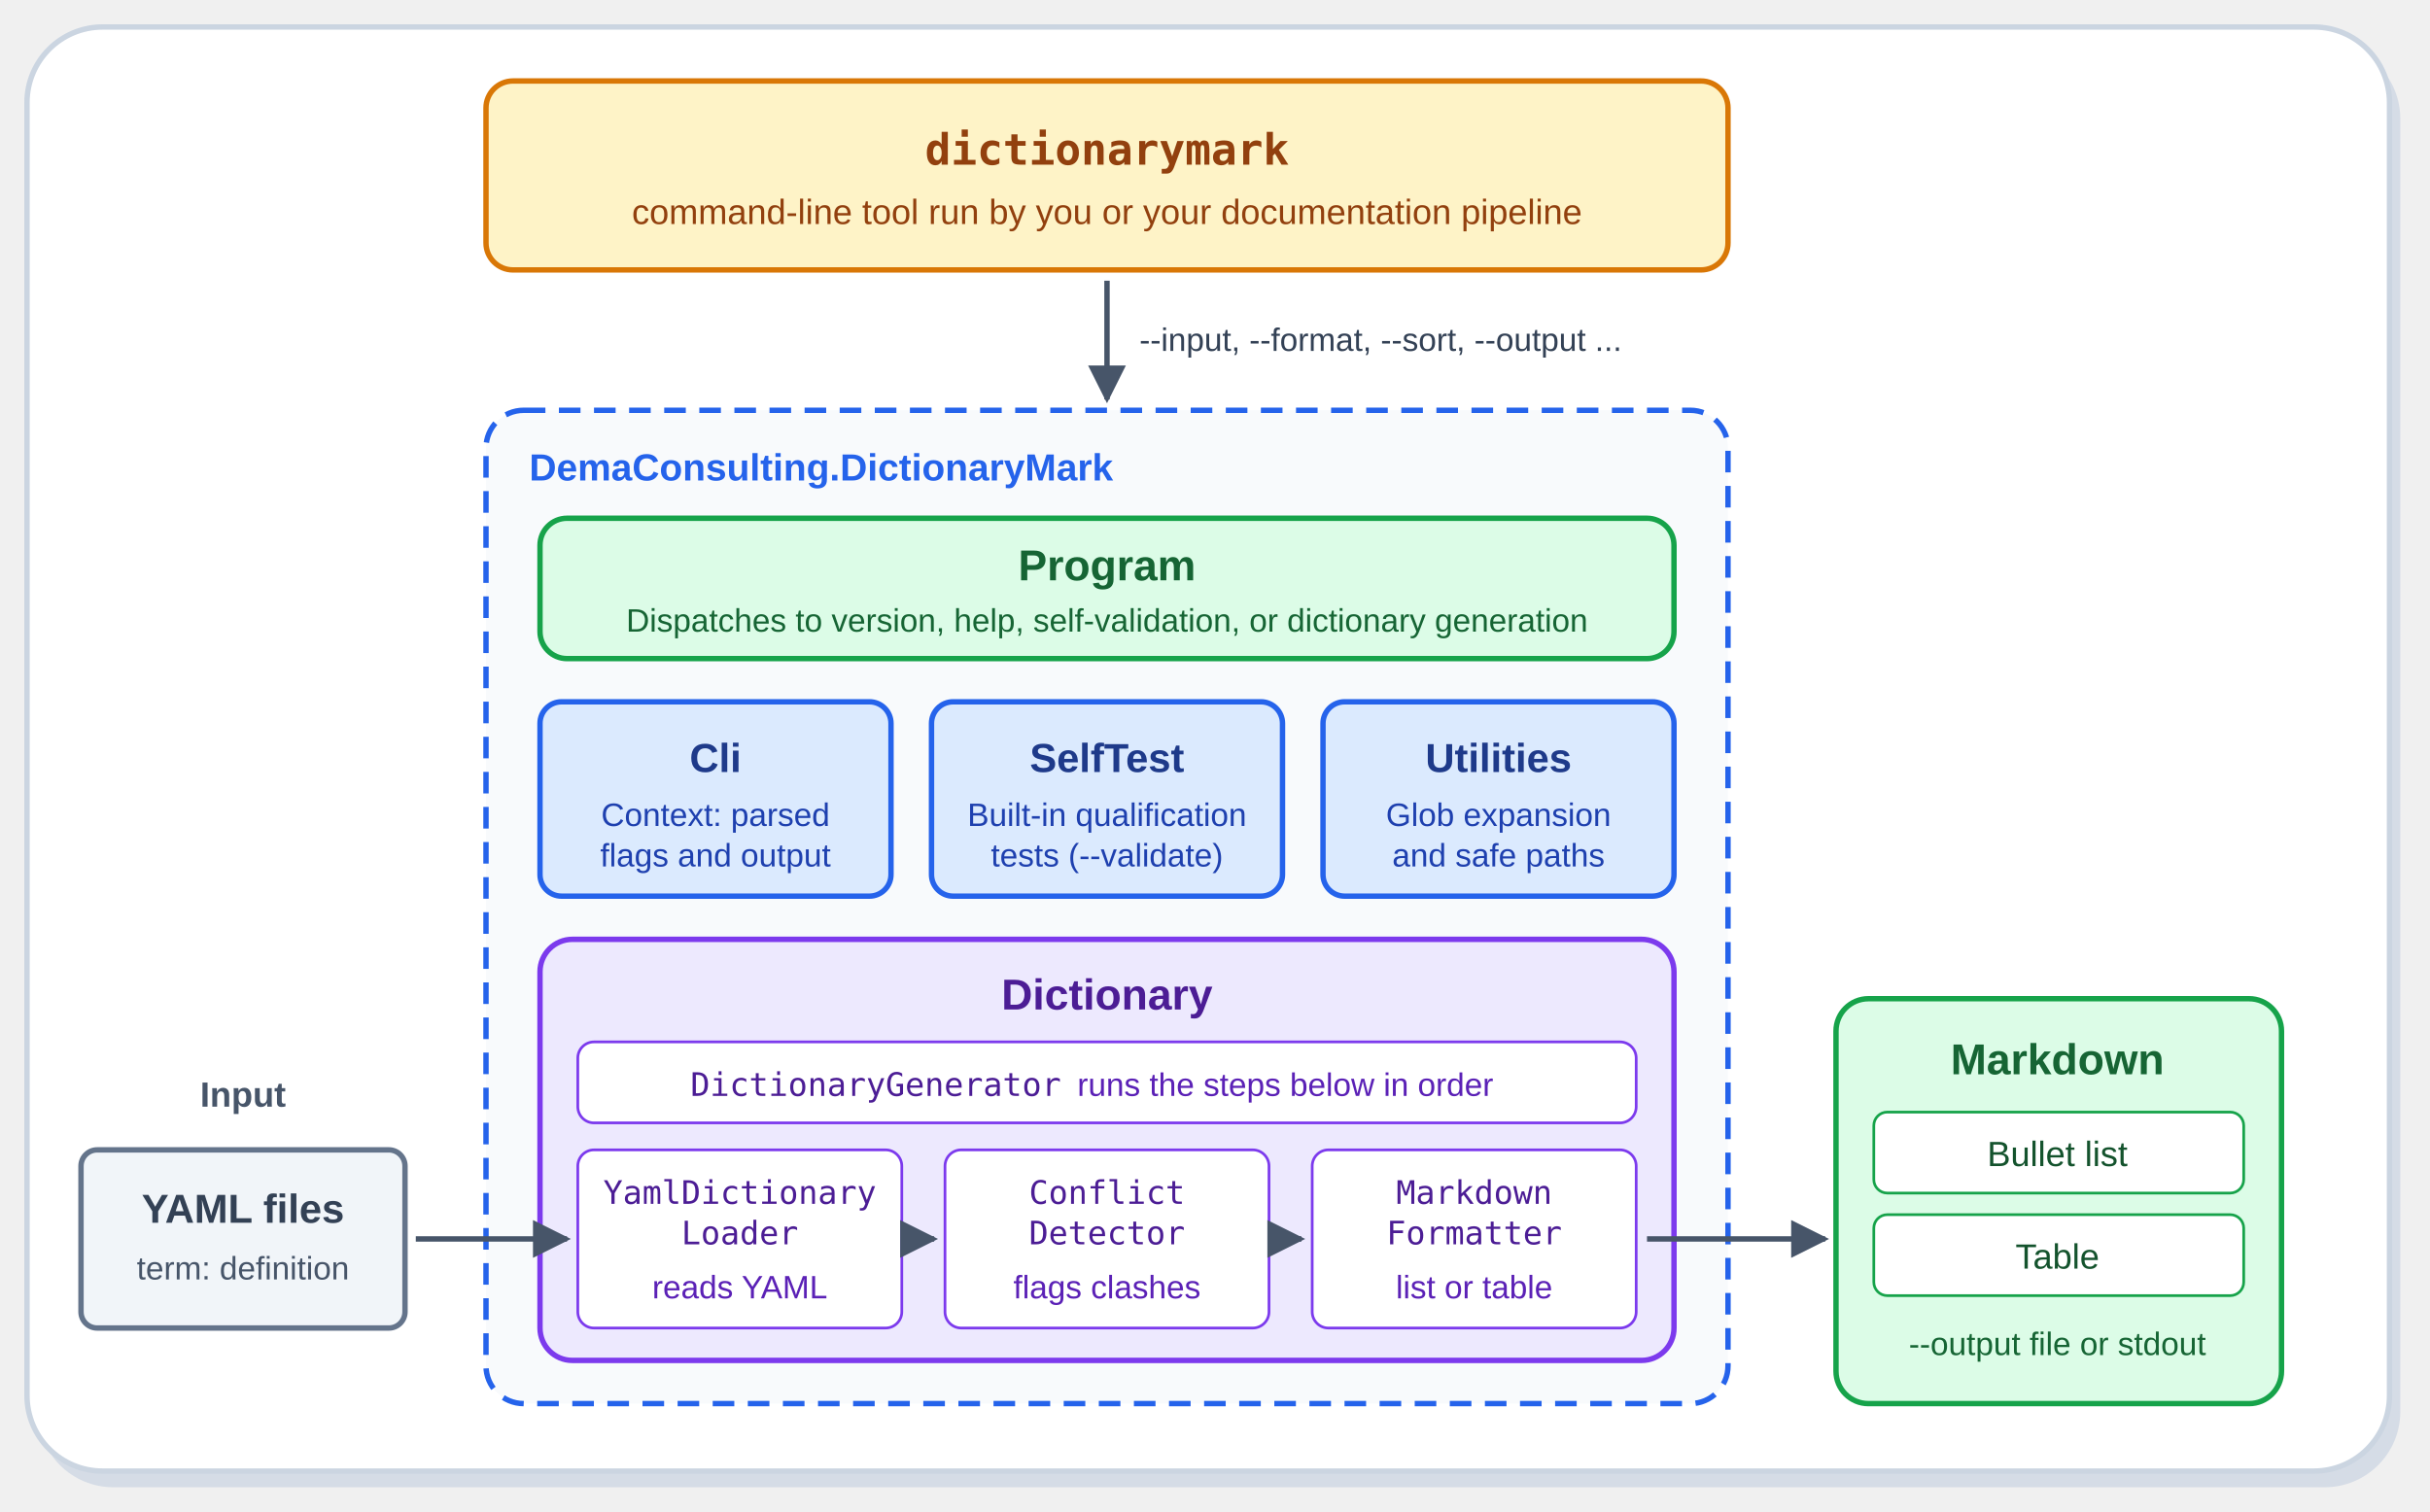
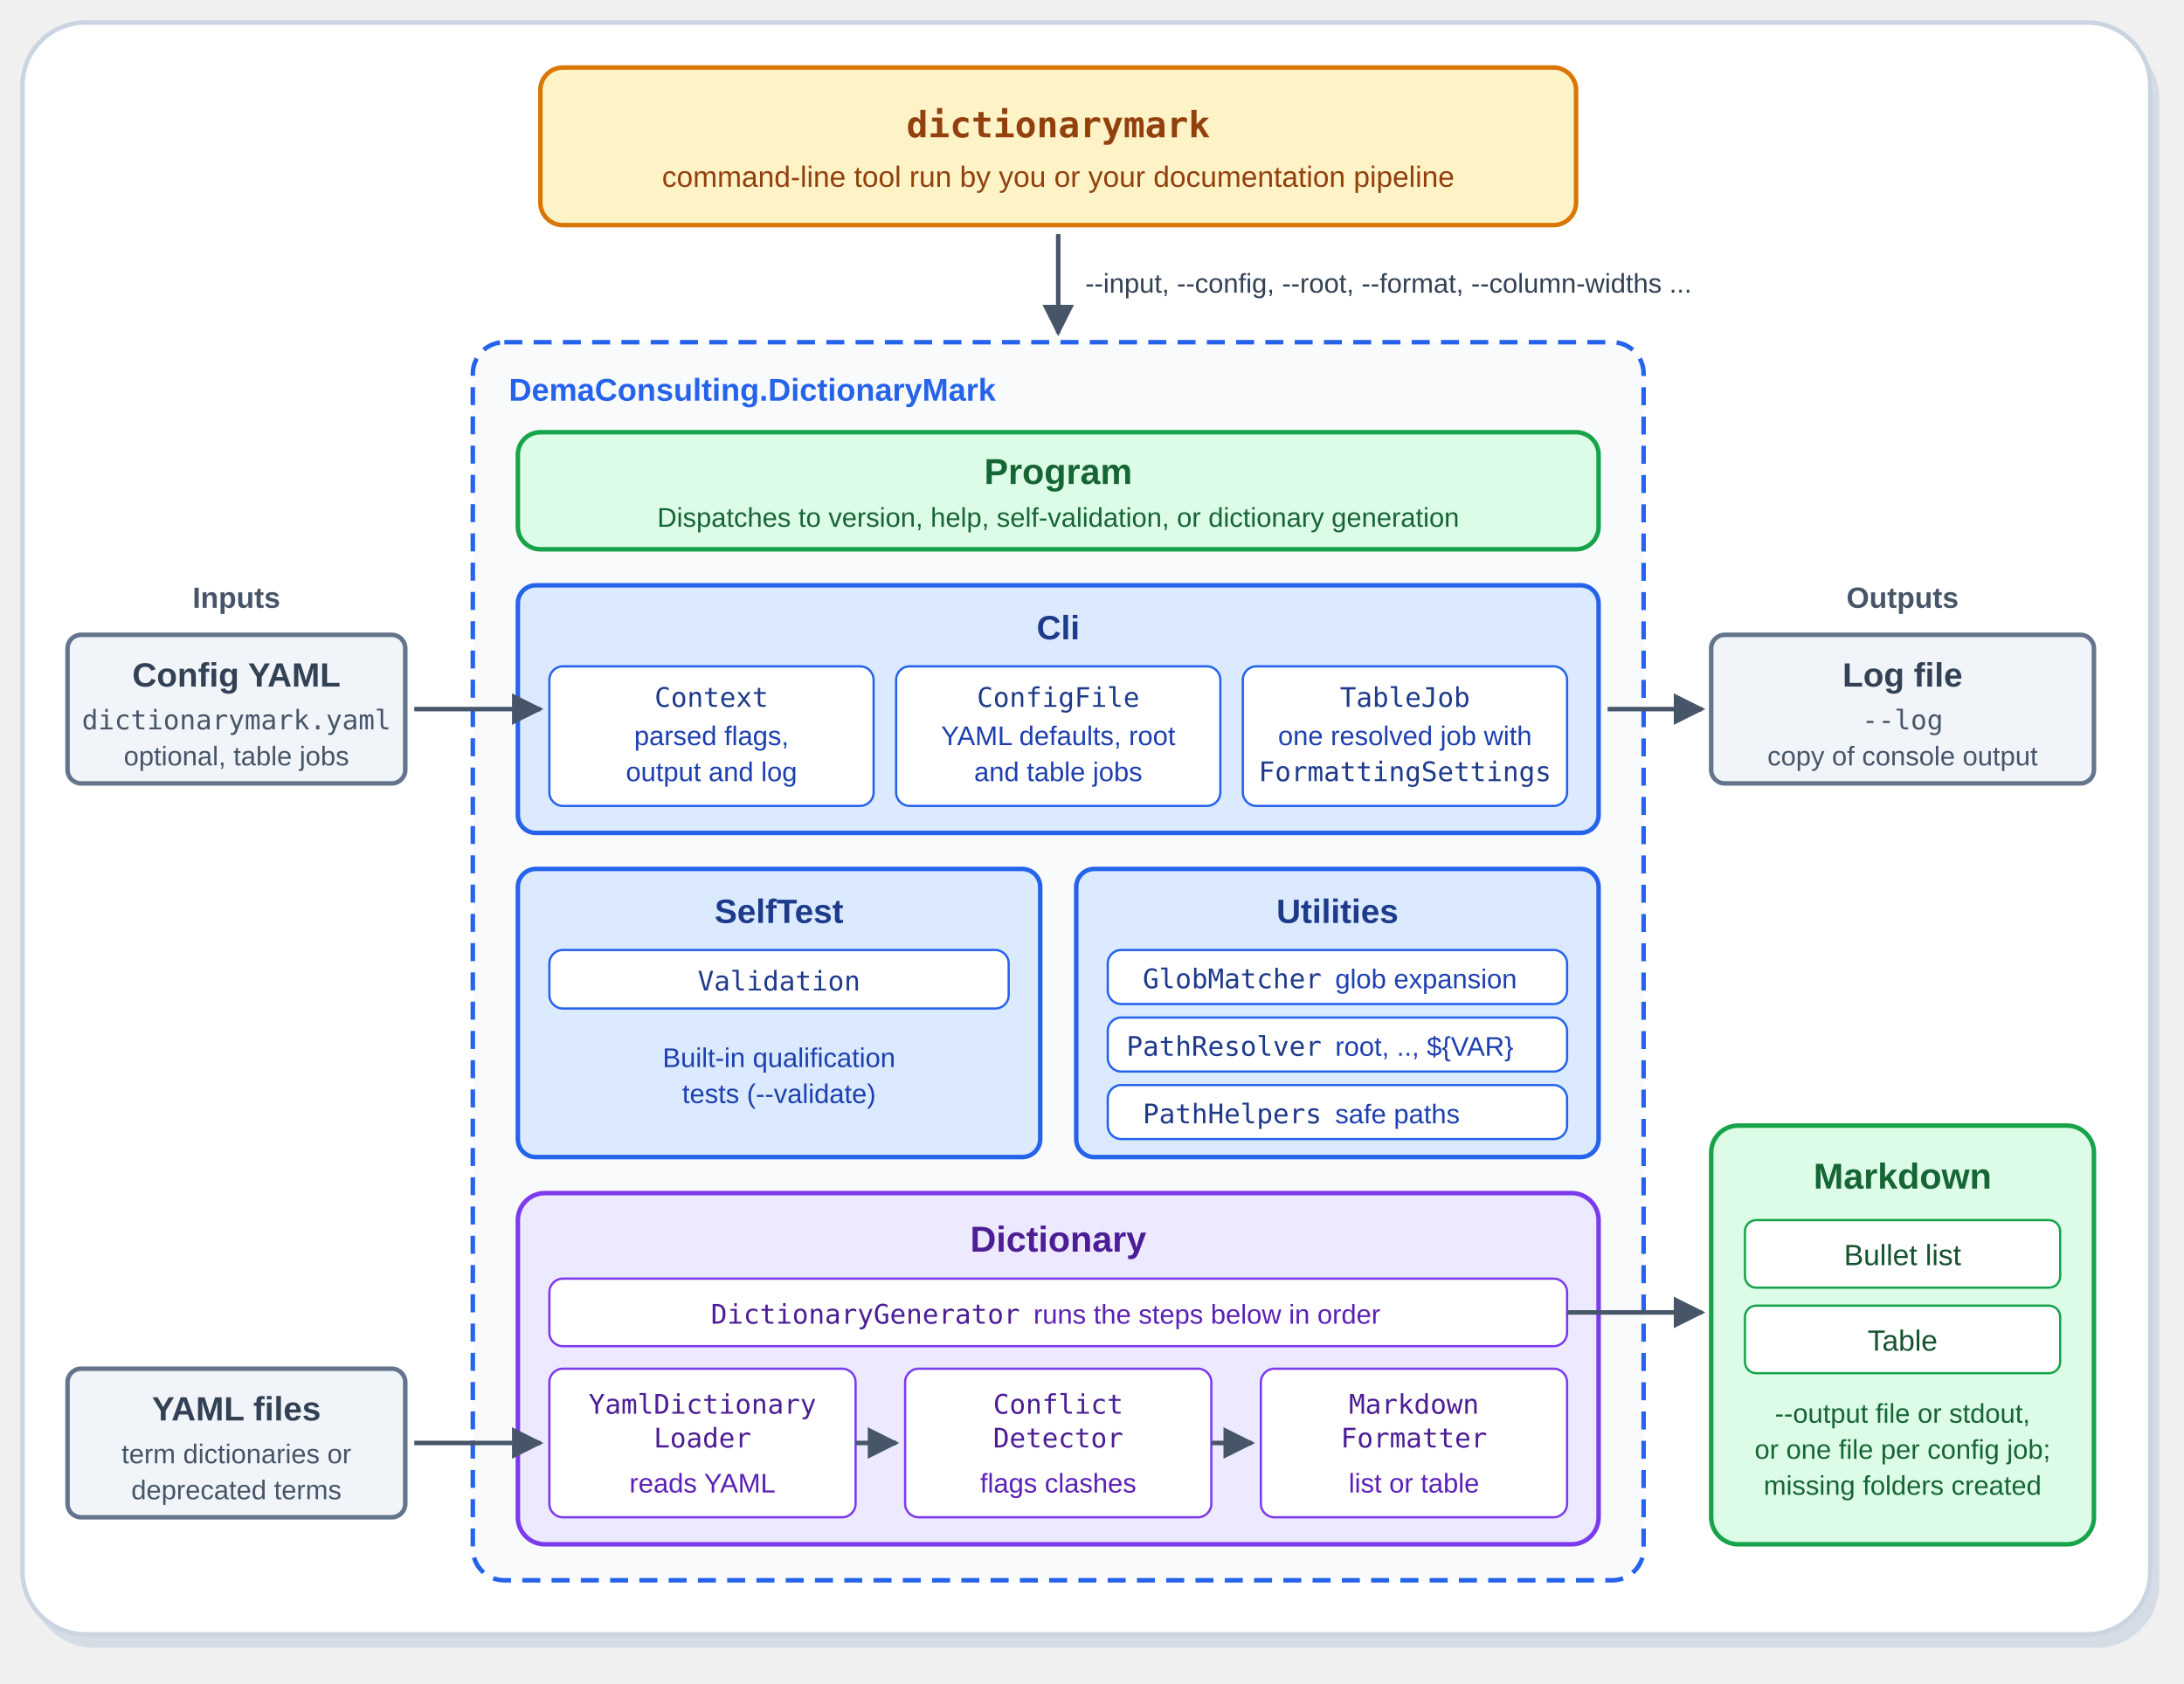
- <svg xmlns="http://www.w3.org/2000/svg" width="900" height="560" viewBox="0 0 900 560" font-family="Segoe UI, Arial, sans-serif">
+ <svg xmlns="http://www.w3.org/2000/svg" width="970" height="748" viewBox="0 0 970 748" font-family="Segoe UI, Arial, sans-serif">
  <defs>
    <marker id="a" viewBox="0 0 10 10" refX="9" refY="5" markerWidth="7" markerHeight="7" orient="auto-start-reverse">
      <path d="M0,0 L10,5 L0,10 z" fill="#475569" />
    </marker>
  </defs>
-   <rect x="14" y="16" width="875" height="535" rx="28" fill="#d5dce6" />
-   <rect x="10" y="10" width="875" height="535" rx="28" fill="#ffffff" stroke="#cbd5e1" stroke-width="2" />
+   <rect x="14" y="16" width="945" height="716" rx="28" fill="#d5dce6" />
+   <rect x="10" y="10" width="945" height="716" rx="28" fill="#ffffff" stroke="#cbd5e1" stroke-width="2" />
  <g transform="translate(30,30)">
-     <rect x="150" y="0" width="460" height="70" rx="10" fill="#fef3c7" stroke="#d97706" stroke-width="2" />
-     <text x="380" y="31" font-size="16" font-family="Consolas, monospace" font-weight="600" fill="#92400e" text-anchor="middle">dictionarymark</text>
-     <text x="380" y="53" font-size="13" fill="#92400e" text-anchor="middle">command-line tool run by you or your documentation pipeline</text>
-     <line x1="380" y1="74" x2="380" y2="118" stroke="#475569" stroke-width="2" marker-end="url(#a)" />
-     <text x="392" y="100" font-size="12" fill="#334155">--input, --format, --sort, --output ...</text>
-     <rect x="150" y="122" width="460" height="368" rx="14" fill="#f8fafc" stroke="#2563eb" stroke-width="2" stroke-dasharray="8 5" />
-     <text x="166" y="148" font-size="14" font-weight="600" fill="#2563eb">DemaConsulting.DictionaryMark</text>
-     <rect x="170" y="162" width="420" height="52" rx="10" fill="#dcfce7" stroke="#16a34a" stroke-width="2" />
-     <text x="380" y="185" font-size="16" font-weight="600" fill="#166534" text-anchor="middle">Program</text>
-     <text x="380" y="204" font-size="12" fill="#166534" text-anchor="middle">Dispatches to version, help, self-validation, or dictionary generation</text>
-     <rect x="170" y="230" width="130" height="72" rx="8" fill="#dbeafe" stroke="#2563eb" stroke-width="2" />
-     <text x="235" y="256" font-size="15" font-weight="600" fill="#1e3a8a" text-anchor="middle">Cli</text>
-     <text x="235" y="276" font-size="12" fill="#1e40af" text-anchor="middle">Context: parsed</text>
-     <text x="235" y="291" font-size="12" fill="#1e40af" text-anchor="middle">flags and output</text>
-     <rect x="315" y="230" width="130" height="72" rx="8" fill="#dbeafe" stroke="#2563eb" stroke-width="2" />
-     <text x="380" y="256" font-size="15" font-weight="600" fill="#1e3a8a" text-anchor="middle">SelfTest</text>
-     <text x="380" y="276" font-size="12" fill="#1e40af" text-anchor="middle">Built-in qualification</text>
-     <text x="380" y="291" font-size="12" fill="#1e40af" text-anchor="middle">tests (--validate)</text>
-     <rect x="460" y="230" width="130" height="72" rx="8" fill="#dbeafe" stroke="#2563eb" stroke-width="2" />
-     <text x="525" y="256" font-size="15" font-weight="600" fill="#1e3a8a" text-anchor="middle">Utilities</text>
-     <text x="525" y="276" font-size="12" fill="#1e40af" text-anchor="middle">Glob expansion</text>
-     <text x="525" y="291" font-size="12" fill="#1e40af" text-anchor="middle">and safe paths</text>
-     <rect x="170" y="318" width="420" height="156" rx="12" fill="#ede9fe" stroke="#7c3aed" stroke-width="2" />
-     <text x="380" y="344" font-size="16" font-weight="600" fill="#4c1d95" text-anchor="middle">Dictionary</text>
-     <rect x="184" y="356" width="392" height="30" rx="6" fill="#ffffff" stroke="#7c3aed" />
-     <text x="363" y="376" font-size="12" font-family="Consolas, monospace" fill="#4c1d95" text-anchor="end">DictionaryGenerator</text>
-     <text x="369" y="376" font-size="12" fill="#5b21b6">runs the steps below in order</text>
-     <rect x="184" y="396" width="120" height="66" rx="6" fill="#ffffff" stroke="#7c3aed" />
-     <text x="244" y="416" font-size="12" font-family="Consolas, monospace" fill="#4c1d95" text-anchor="middle">YamlDictionary</text>
-     <text x="244" y="431" font-size="12" font-family="Consolas, monospace" fill="#4c1d95" text-anchor="middle">Loader</text>
-     <text x="244" y="451" font-size="12" fill="#5b21b6" text-anchor="middle">reads YAML</text>
-     <rect x="320" y="396" width="120" height="66" rx="6" fill="#ffffff" stroke="#7c3aed" />
-     <text x="380" y="416" font-size="12" font-family="Consolas, monospace" fill="#4c1d95" text-anchor="middle">Conflict</text>
-     <text x="380" y="431" font-size="12" font-family="Consolas, monospace" fill="#4c1d95" text-anchor="middle">Detector</text>
-     <text x="380" y="451" font-size="12" fill="#5b21b6" text-anchor="middle">flags clashes</text>
-     <rect x="456" y="396" width="120" height="66" rx="6" fill="#ffffff" stroke="#7c3aed" />
-     <text x="516" y="416" font-size="12" font-family="Consolas, monospace" fill="#4c1d95" text-anchor="middle">Markdown</text>
-     <text x="516" y="431" font-size="12" font-family="Consolas, monospace" fill="#4c1d95" text-anchor="middle">Formatter</text>
-     <text x="516" y="451" font-size="12" fill="#5b21b6" text-anchor="middle">list or table</text>
-     <line x1="304" y1="429" x2="316" y2="429" stroke="#475569" stroke-width="2" marker-end="url(#a)" />
-     <line x1="440" y1="429" x2="452" y2="429" stroke="#475569" stroke-width="2" marker-end="url(#a)" />
-     <text x="60" y="380" font-size="13" font-weight="600" fill="#475569" text-anchor="middle">Input</text>
-     <rect x="0" y="396" width="120" height="66" rx="6" fill="#f1f5f9" stroke="#64748b" stroke-width="2" />
-     <text x="60" y="423" font-size="15" font-weight="600" fill="#334155" text-anchor="middle">YAML files</text>
-     <text x="60" y="444" font-size="12" fill="#475569" text-anchor="middle">term: definition</text>
-     <line x1="124" y1="429" x2="180" y2="429" stroke="#475569" stroke-width="2" marker-end="url(#a)" />
-     <rect x="650" y="340" width="165" height="150" rx="12" fill="#dcfce7" stroke="#16a34a" stroke-width="2" />
-     <text x="732" y="368" font-size="16" font-weight="600" fill="#166534" text-anchor="middle">Markdown</text>
+     <rect x="210" y="0" width="460" height="70" rx="10" fill="#fef3c7" stroke="#d97706" stroke-width="2" />
+     <text x="440" y="31" font-size="16" font-family="Consolas, monospace" font-weight="600" fill="#92400e" text-anchor="middle">dictionarymark</text>
+     <text x="440" y="53" font-size="13" fill="#92400e" text-anchor="middle">command-line tool run by you or your documentation pipeline</text>
+     <line x1="440" y1="74" x2="440" y2="118" stroke="#475569" stroke-width="2" marker-end="url(#a)" />
+     <text x="452" y="100" font-size="12" fill="#334155">--input, --config, --root, --format, --column-widths ...</text>
+     <rect x="180" y="122" width="520" height="550" rx="14" fill="#f8fafc" stroke="#2563eb" stroke-width="2" stroke-dasharray="8 5" />
+     <text x="196" y="148" font-size="14" font-weight="600" fill="#2563eb">DemaConsulting.DictionaryMark</text>
+     <rect x="200" y="162" width="480" height="52" rx="10" fill="#dcfce7" stroke="#16a34a" stroke-width="2" />
+     <text x="440" y="185" font-size="16" font-weight="600" fill="#166534" text-anchor="middle">Program</text>
+     <text x="440" y="204" font-size="12" fill="#166534" text-anchor="middle">Dispatches to version, help, self-validation, or dictionary generation</text>
+     <rect x="200" y="230" width="480" height="110" rx="8" fill="#dbeafe" stroke="#2563eb" stroke-width="2" />
+     <text x="440" y="254" font-size="15" font-weight="600" fill="#1e3a8a" text-anchor="middle">Cli</text>
+     <g font-size="12" text-anchor="middle">
+       <rect x="214" y="266" width="144" height="62" rx="6" fill="#ffffff" stroke="#2563eb" />
+       <text x="286" y="284" font-family="Consolas, monospace" fill="#1e3a8a">Context</text>
+       <text x="286" y="301" fill="#1e40af">parsed flags,</text>
+       <text x="286" y="317" fill="#1e40af">output and log</text>
+       <rect x="368" y="266" width="144" height="62" rx="6" fill="#ffffff" stroke="#2563eb" />
+       <text x="440" y="284" font-family="Consolas, monospace" fill="#1e3a8a">ConfigFile</text>
+       <text x="440" y="301" fill="#1e40af">YAML defaults, root</text>
+       <text x="440" y="317" fill="#1e40af">and table jobs</text>
+       <rect x="522" y="266" width="144" height="62" rx="6" fill="#ffffff" stroke="#2563eb" />
+       <text x="594" y="284" font-family="Consolas, monospace" fill="#1e3a8a">TableJob</text>
+       <text x="594" y="301" fill="#1e40af">one resolved job with</text>
+       <text x="594" y="317" font-family="Consolas, monospace" fill="#1e3a8a">FormattingSettings</text>
+     </g>
+     <rect x="200" y="356" width="232" height="128" rx="8" fill="#dbeafe" stroke="#2563eb" stroke-width="2" />
+     <text x="316" y="380" font-size="15" font-weight="600" fill="#1e3a8a" text-anchor="middle">SelfTest</text>
+     <rect x="214" y="392" width="204" height="26" rx="6" fill="#ffffff" stroke="#2563eb" />
+     <text x="316" y="410" font-size="12" font-family="Consolas, monospace" fill="#1e3a8a" text-anchor="middle">Validation</text>
+     <text x="316" y="444" font-size="12" fill="#1e40af" text-anchor="middle">Built-in qualification</text>
+     <text x="316" y="460" font-size="12" fill="#1e40af" text-anchor="middle">tests (--validate)</text>
+     <rect x="448" y="356" width="232" height="128" rx="8" fill="#dbeafe" stroke="#2563eb" stroke-width="2" />
+     <text x="564" y="380" font-size="15" font-weight="600" fill="#1e3a8a" text-anchor="middle">Utilities</text>
+     <g font-size="12">
+       <rect x="462" y="392" width="204" height="24" rx="6" fill="#ffffff" stroke="#2563eb" />
+       <text x="557" y="409" font-family="Consolas, monospace" fill="#1e3a8a" text-anchor="end">GlobMatcher</text>
+       <text x="563" y="409" fill="#1e40af">glob expansion</text>
+       <rect x="462" y="422" width="204" height="24" rx="6" fill="#ffffff" stroke="#2563eb" />
+       <text x="557" y="439" font-family="Consolas, monospace" fill="#1e3a8a" text-anchor="end">PathResolver</text>
+       <text x="563" y="439" fill="#1e40af">root, .., ${VAR}</text>
+       <rect x="462" y="452" width="204" height="24" rx="6" fill="#ffffff" stroke="#2563eb" />
+       <text x="557" y="469" font-family="Consolas, monospace" fill="#1e3a8a" text-anchor="end">PathHelpers</text>
+       <text x="563" y="469" fill="#1e40af">safe paths</text>
+     </g>
+     <rect x="200" y="500" width="480" height="156" rx="12" fill="#ede9fe" stroke="#7c3aed" stroke-width="2" />
+     <text x="440" y="526" font-size="16" font-weight="600" fill="#4c1d95" text-anchor="middle">Dictionary</text>
+     <rect x="214" y="538" width="452" height="30" rx="6" fill="#ffffff" stroke="#7c3aed" />
+     <text x="423" y="558" font-size="12" font-family="Consolas, monospace" fill="#4c1d95" text-anchor="end">DictionaryGenerator</text>
+     <text x="429" y="558" font-size="12" fill="#5b21b6">runs the steps below in order</text>
+     <rect x="214" y="578" width="136" height="66" rx="6" fill="#ffffff" stroke="#7c3aed" />
+     <text x="282" y="598" font-size="12" font-family="Consolas, monospace" fill="#4c1d95" text-anchor="middle">YamlDictionary</text>
+     <text x="282" y="613" font-size="12" font-family="Consolas, monospace" fill="#4c1d95" text-anchor="middle">Loader</text>
+     <text x="282" y="633" font-size="12" fill="#5b21b6" text-anchor="middle">reads YAML</text>
+     <rect x="372" y="578" width="136" height="66" rx="6" fill="#ffffff" stroke="#7c3aed" />
+     <text x="440" y="598" font-size="12" font-family="Consolas, monospace" fill="#4c1d95" text-anchor="middle">Conflict</text>
+     <text x="440" y="613" font-size="12" font-family="Consolas, monospace" fill="#4c1d95" text-anchor="middle">Detector</text>
+     <text x="440" y="633" font-size="12" fill="#5b21b6" text-anchor="middle">flags clashes</text>
+     <rect x="530" y="578" width="136" height="66" rx="6" fill="#ffffff" stroke="#7c3aed" />
+     <text x="598" y="598" font-size="12" font-family="Consolas, monospace" fill="#4c1d95" text-anchor="middle">Markdown</text>
+     <text x="598" y="613" font-size="12" font-family="Consolas, monospace" fill="#4c1d95" text-anchor="middle">Formatter</text>
+     <text x="598" y="633" font-size="12" fill="#5b21b6" text-anchor="middle">list or table</text>
+     <line x1="350" y1="611" x2="368" y2="611" stroke="#475569" stroke-width="2" marker-end="url(#a)" />
+     <line x1="508" y1="611" x2="526" y2="611" stroke="#475569" stroke-width="2" marker-end="url(#a)" />
+     <text x="75" y="240" font-size="13" font-weight="600" fill="#475569" text-anchor="middle">Inputs</text>
+     <rect x="0" y="252" width="150" height="66" rx="6" fill="#f1f5f9" stroke="#64748b" stroke-width="2" />
+     <text x="75" y="275" font-size="15" font-weight="600" fill="#334155" text-anchor="middle">Config YAML</text>
+     <text x="75" y="294" font-size="12" font-family="Consolas, monospace" fill="#475569" text-anchor="middle">dictionarymark.yaml</text>
+     <text x="75" y="310" font-size="12" fill="#475569" text-anchor="middle">optional, table jobs</text>
+     <line x1="154" y1="285" x2="210" y2="285" stroke="#475569" stroke-width="2" marker-end="url(#a)" />
+     <rect x="0" y="578" width="150" height="66" rx="6" fill="#f1f5f9" stroke="#64748b" stroke-width="2" />
+     <text x="75" y="601" font-size="15" font-weight="600" fill="#334155" text-anchor="middle">YAML files</text>
+     <text x="75" y="620" font-size="12" fill="#475569" text-anchor="middle">term dictionaries or</text>
+     <text x="75" y="636" font-size="12" fill="#475569" text-anchor="middle">deprecated terms</text>
+     <line x1="154" y1="611" x2="210" y2="611" stroke="#475569" stroke-width="2" marker-end="url(#a)" />
+     <text x="815" y="240" font-size="13" font-weight="600" fill="#475569" text-anchor="middle">Outputs</text>
+     <rect x="730" y="252" width="170" height="66" rx="6" fill="#f1f5f9" stroke="#64748b" stroke-width="2" />
+     <text x="815" y="275" font-size="15" font-weight="600" fill="#334155" text-anchor="middle">Log file</text>
+     <text x="815" y="294" font-size="12" font-family="Consolas, monospace" fill="#475569" text-anchor="middle">--log</text>
+     <text x="815" y="310" font-size="12" fill="#475569" text-anchor="middle">copy of console output</text>
+     <line x1="684" y1="285" x2="726" y2="285" stroke="#475569" stroke-width="2" marker-end="url(#a)" />
+     <rect x="730" y="470" width="170" height="186" rx="12" fill="#dcfce7" stroke="#16a34a" stroke-width="2" />
+     <text x="815" y="498" font-size="16" font-weight="600" fill="#166534" text-anchor="middle">Markdown</text>
    <g font-size="13" fill="#14532d" text-anchor="middle">
-       <rect x="664" y="382" width="137" height="30" rx="5" fill="#ffffff" stroke="#16a34a" />
-       <text x="732" y="402">Bullet list</text>
-       <rect x="664" y="420" width="137" height="30" rx="5" fill="#ffffff" stroke="#16a34a" />
-       <text x="732" y="440">Table</text>
+       <rect x="745" y="512" width="140" height="30" rx="5" fill="#ffffff" stroke="#16a34a" />
+       <text x="815" y="532">Bullet list</text>
+       <rect x="745" y="550" width="140" height="30" rx="5" fill="#ffffff" stroke="#16a34a" />
+       <text x="815" y="570">Table</text>
    </g>
-     <text x="732" y="472" font-size="12" fill="#166534" text-anchor="middle">--output file or stdout</text>
-     <line x1="580" y1="429" x2="646" y2="429" stroke="#475569" stroke-width="2" marker-end="url(#a)" />
+     <text x="815" y="602" font-size="12" fill="#166534" text-anchor="middle">--output file or stdout,</text>
+     <text x="815" y="618" font-size="12" fill="#166534" text-anchor="middle">or one file per config job;</text>
+     <text x="815" y="634" font-size="12" fill="#166534" text-anchor="middle">missing folders created</text>
+     <line x1="666" y1="553" x2="726" y2="553" stroke="#475569" stroke-width="2" marker-end="url(#a)" />
  </g>
</svg>
